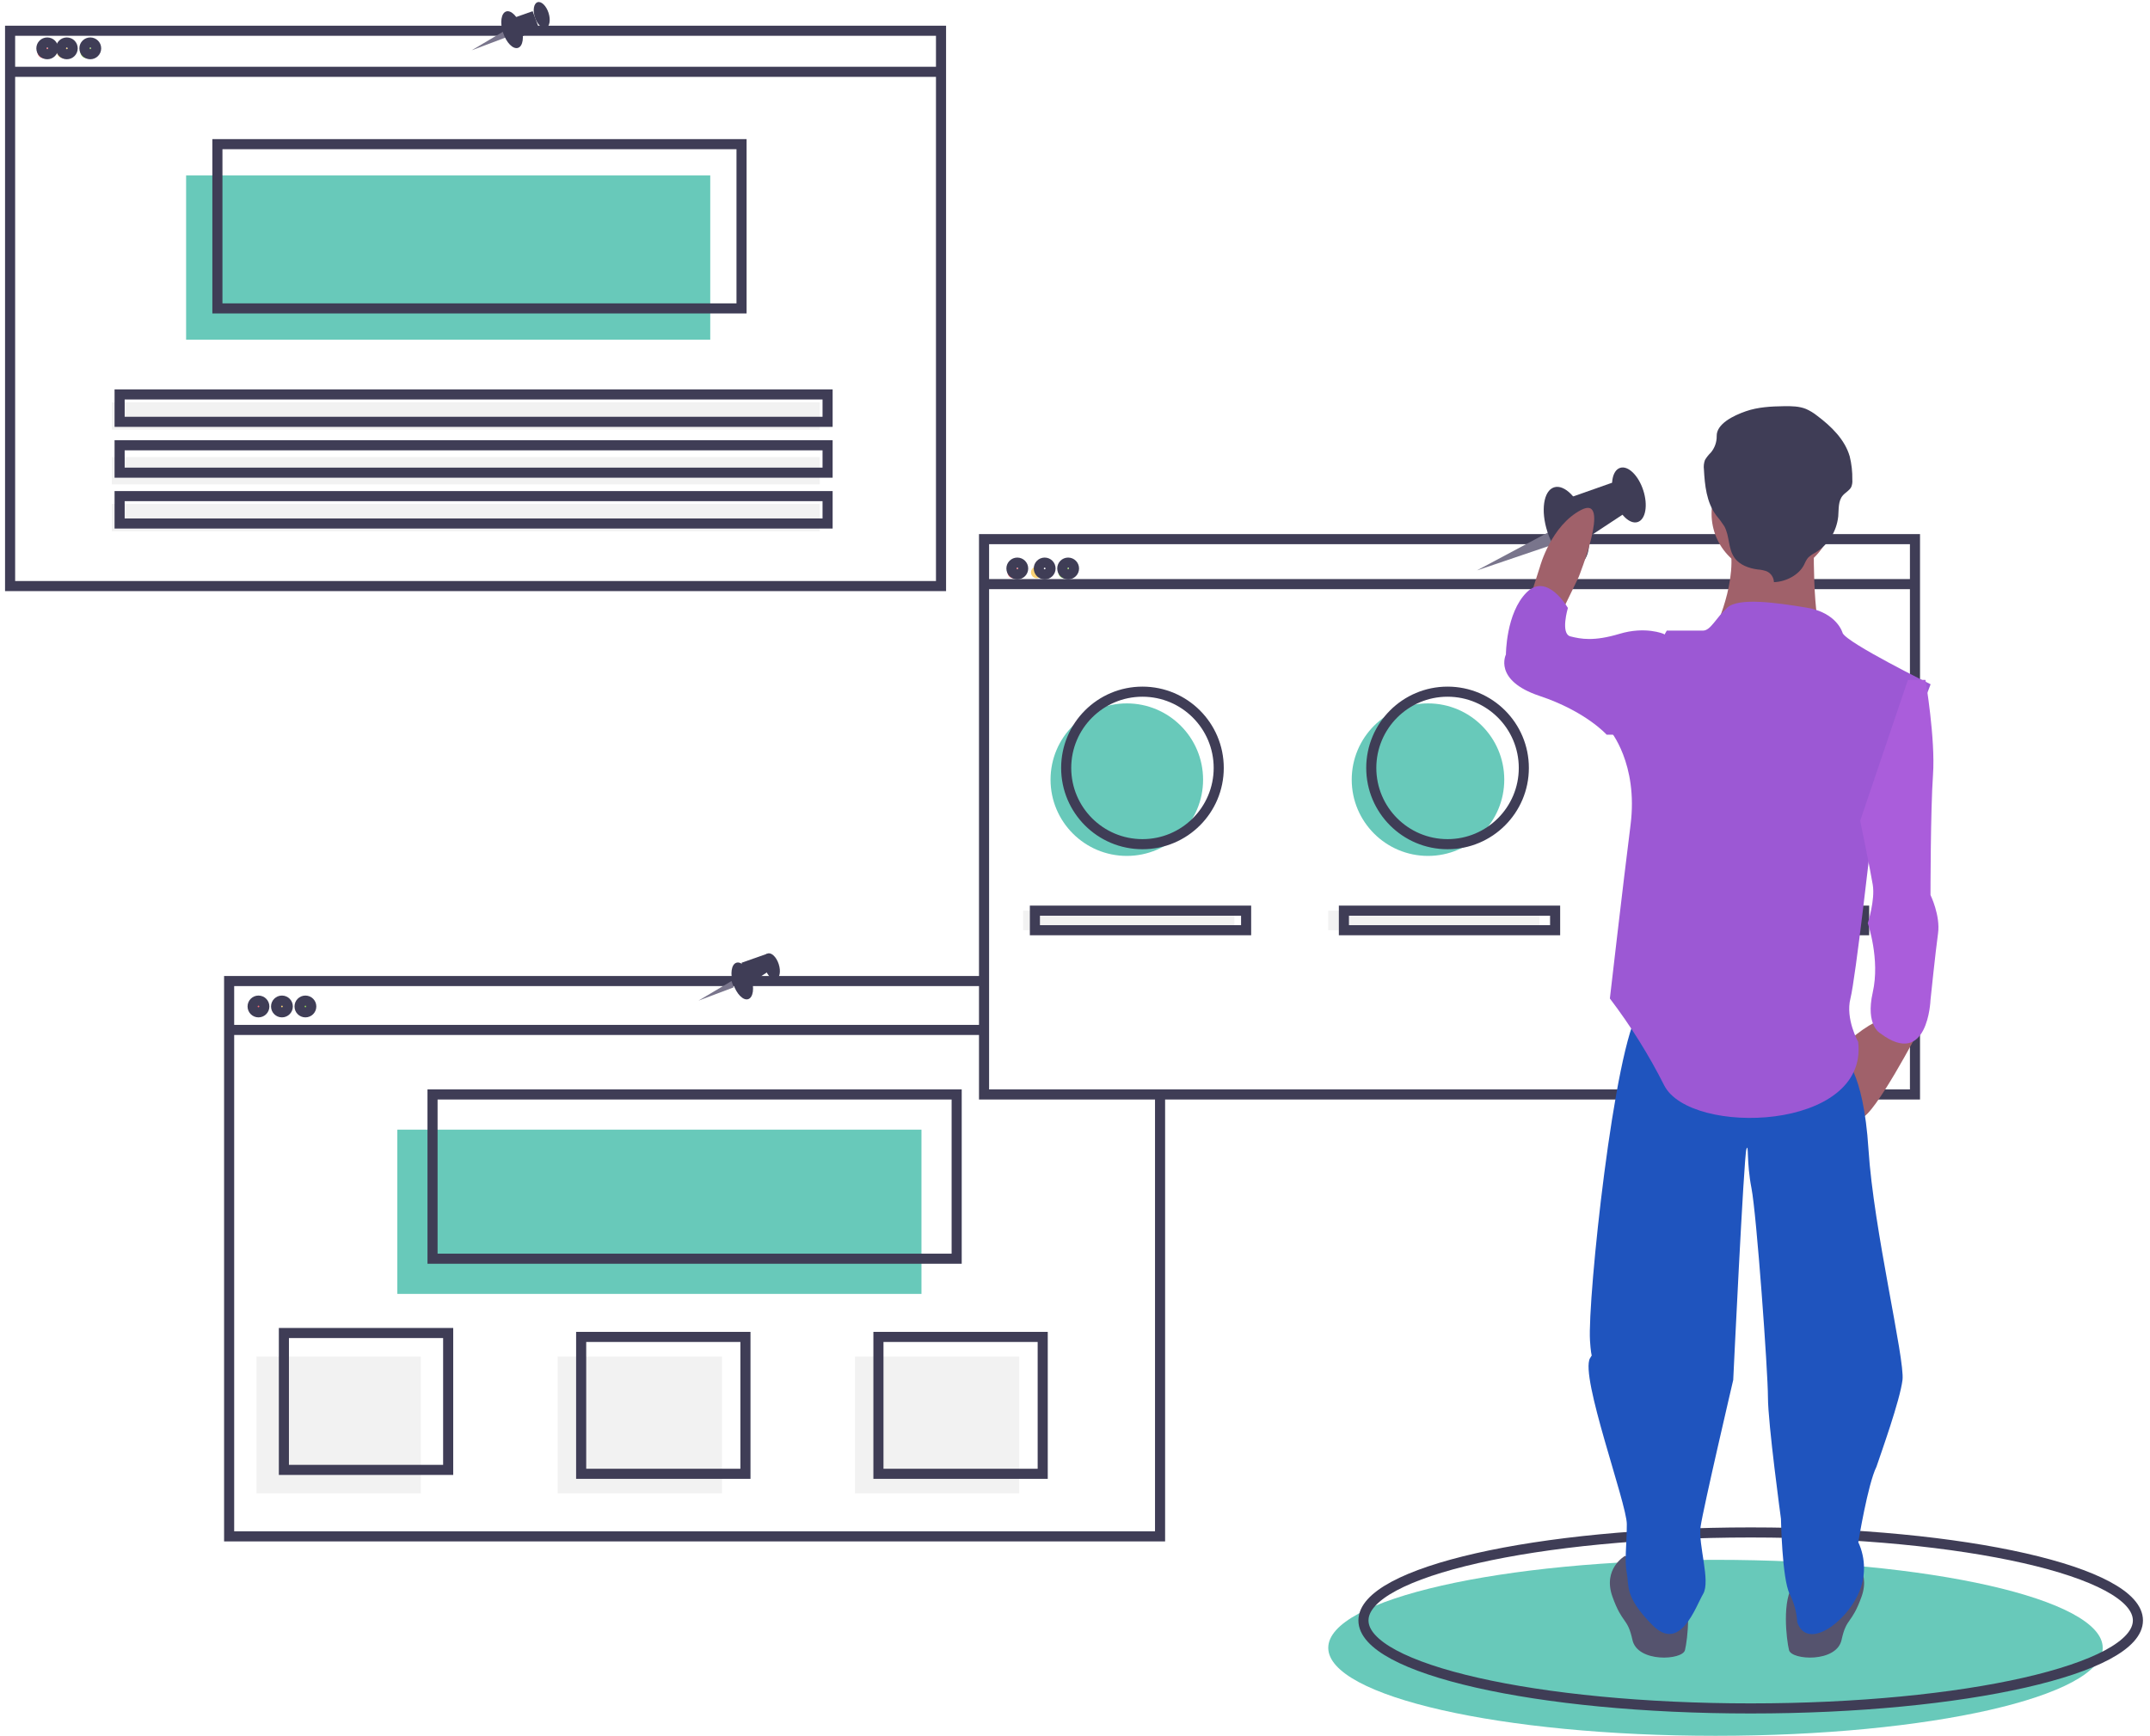
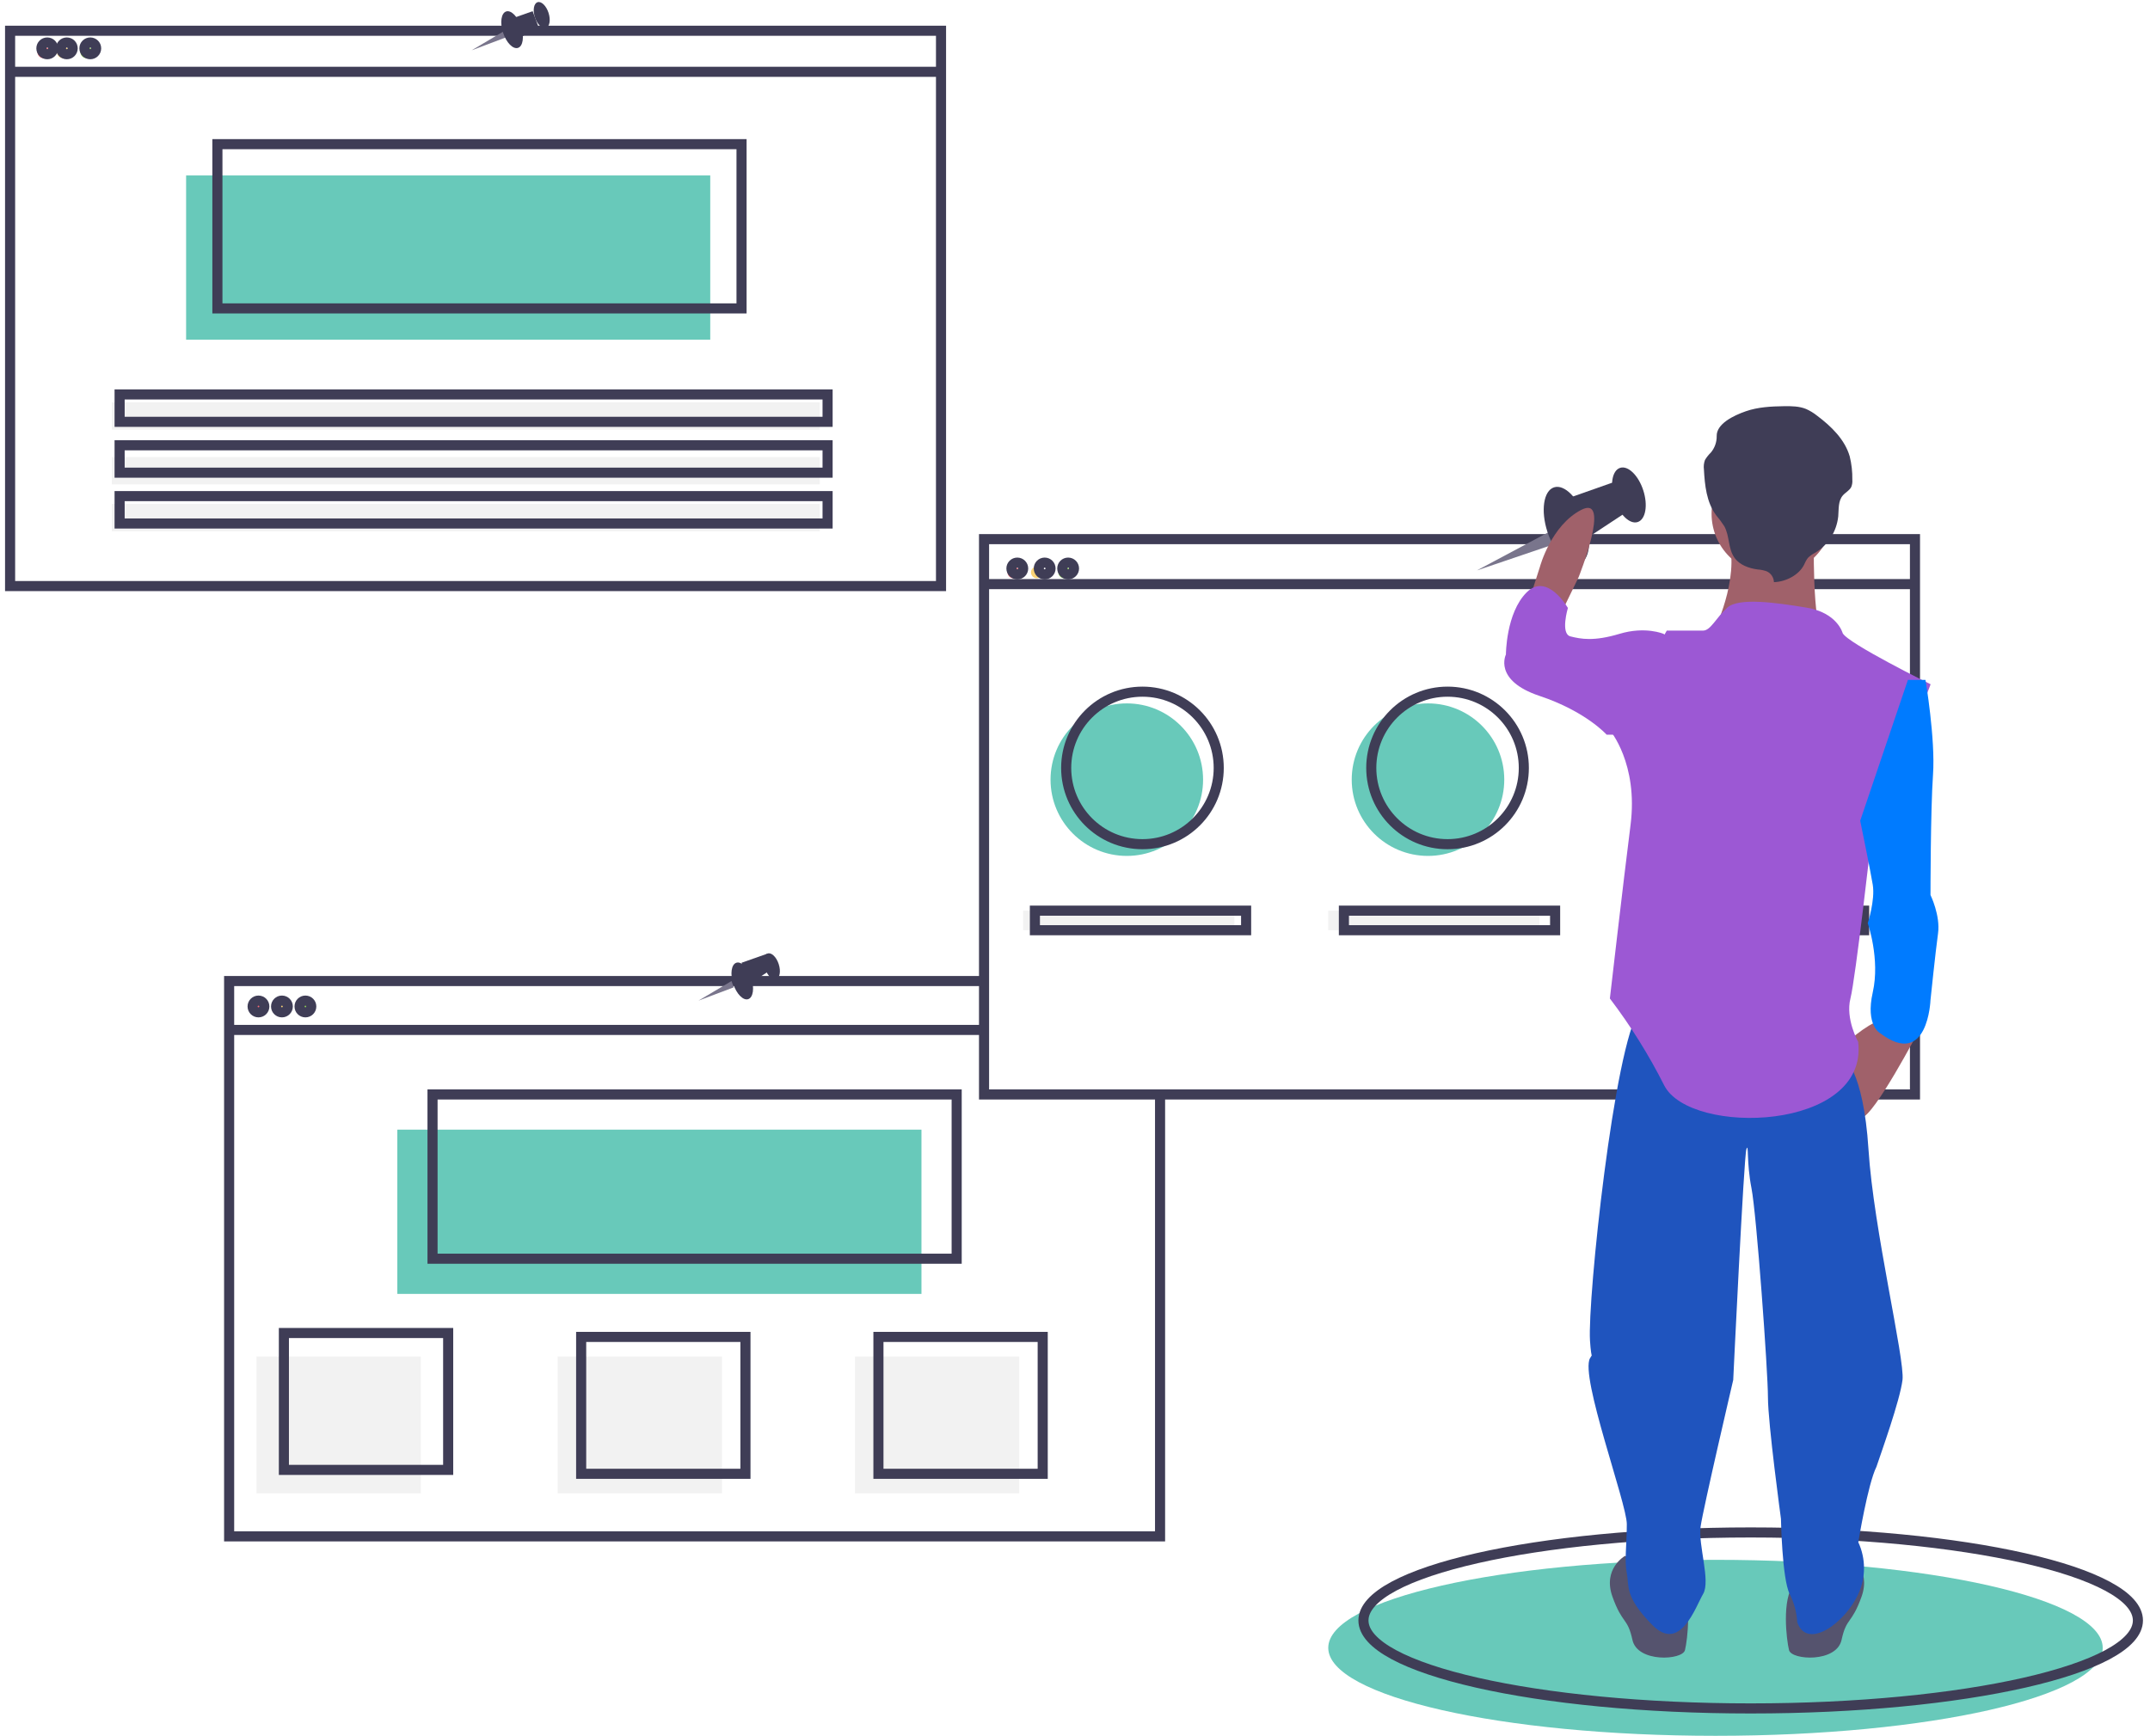
<svg xmlns="http://www.w3.org/2000/svg" fill="none" height="172" viewBox="0 0 213 172" width="213">
  <path d="m169.953 172c21.187 0 38.363-3.903 38.363-8.719 0-4.815-17.176-8.719-38.363-8.719-21.188 0-38.363 3.904-38.363 8.719 0 4.816 17.175 8.719 38.363 8.719z" fill="#68c9ba" />
  <path clip-rule="evenodd" d="m173.44 169.287c21.188 0 38.363-3.903 38.363-8.719 0-4.815-17.175-8.719-38.363-8.719-21.187 0-38.363 3.904-38.363 8.719 0 4.816 17.176 8.719 38.363 8.719z" fill-rule="evenodd" stroke="#3f3d56" />
  <path d="m111.633 84.811c4.173 0 7.556-3.383 7.556-7.556 0-4.173-3.383-7.556-7.556-7.556s-7.556 3.383-7.556 7.556c0 4.173 3.383 7.556 7.556 7.556z" fill="#68c9ba" />
  <path d="m141.471 84.811c4.173 0 7.556-3.383 7.556-7.556 0-4.173-3.383-7.556-7.556-7.556s-7.556 3.383-7.556 7.556c0 4.173 3.383 7.556 7.556 7.556z" fill="#68c9ba" />
  <path d="m172.859 84.811c4.173 0 7.556-3.383 7.556-7.556 0-4.173-3.383-7.556-7.556-7.556s-7.556 3.383-7.556 7.556c0 4.173 3.383 7.556 7.556 7.556z" fill="#0ad9c6" />
  <path d="m4.294 5.759c.321 0 .581-.26.581-.581s-.26-.581-.581-.581-.581.26-.581.581.26.581.581.581z" fill="#f86b75" />
  <path d="m6.231 5.759c.321 0 .581-.26.581-.581s-.26-.581-.581-.581c-.321 0-.581.26-.581.581s.26.581.581.581z" fill="#fad375" />
  <path d="m8.556 5.759c.321 0 .581-.26.581-.581s-.26-.581-.581-.581-.581.26-.581.581.26.581.581.581z" fill="#8bcc55" />
  <path d="m18.438 17.385h51.926v16.275h-51.926z" fill="#68c9ba" />
  <path d="m1 3.047h92.227v55.026h-92.227z" stroke="#3f3d56" />
  <path d="m1 7.116h92.227" stroke="#3f3d56" />
  <path clip-rule="evenodd" d="m4.681 5.372c.321 0 .581-.26.581-.581s-.26-.581-.581-.581c-.321 0-.581.26-.581.581s.26.581.581.581z" fill-rule="evenodd" stroke="#3f3d56" />
  <path clip-rule="evenodd" d="m6.619 5.372c.321 0 .581-.26.581-.581s-.26-.581-.581-.581-.581.26-.581.581.26.581.581.581z" fill-rule="evenodd" stroke="#3f3d56" />
  <path clip-rule="evenodd" d="m8.944 5.372c.321 0 .581-.26.581-.581s-.26-.581-.581-.581-.581.26-.581.581.26.581.581.581z" fill-rule="evenodd" stroke="#3f3d56" />
  <path d="m21.538 14.285h51.926v16.275h-51.926z" stroke="#3f3d56" />
  <path d="m11.075 39.861h70.139v2.713h-70.139z" fill="#f2f2f2" />
  <path d="m11.075 45.285h70.139v2.713h-70.139z" fill="#f2f2f2" />
  <path d="m11.075 49.935h70.139v2.713h-70.139z" fill="#f2f2f2" />
  <path d="m11.85 39.085h70.139v2.713h-70.139z" stroke="#3f3d56" />
  <path d="m11.85 44.123h70.139v2.713h-70.139z" stroke="#3f3d56" />
  <path d="m11.85 49.16h70.139v2.713h-70.139z" stroke="#3f3d56" />
  <path d="m25.219 100.311c.321 0 .581-.26.581-.581 0-.321-.26-.581-.581-.581-.321 0-.581.26-.581.581 0 .321.26.581.581.581z" fill="#f86b75" />
  <path d="m27.932 100.311c.321 0 .581-.26.581-.581 0-.321-.26-.581-.581-.581-.321 0-.581.26-.581.581 0 .321.26.581.581.581z" fill="#fad375" />
  <path d="m30.257 100.311c.321 0 .581-.26.581-.581 0-.321-.26-.581-.581-.581-.321 0-.581.26-.581.581 0 .321.26.581.581.581z" fill="#8bcc55" />
  <path d="m39.363 111.936h51.926v16.275h-51.926z" fill="#68c9ba" />
  <path d="m114.927 108.42v43.817h-92.227v-55.026h74.997" stroke="#3f3d56" />
  <path d="m22.313 102.055h75.176" stroke="#3f3d56" />
  <path clip-rule="evenodd" d="m25.607 100.311c.321 0 .581-.26.581-.581 0-.321-.26-.581-.581-.581s-.581.26-.581.581c0 .321.26.581.581.581z" fill-rule="evenodd" stroke="#3f3d56" />
  <path clip-rule="evenodd" d="m27.932 100.311c.321 0 .581-.26.581-.581 0-.321-.26-.581-.581-.581-.321 0-.581.26-.581.581 0 .321.26.581.581.581z" fill-rule="evenodd" stroke="#3f3d56" />
  <path clip-rule="evenodd" d="m30.257 100.311c.321 0 .581-.26.581-.581 0-.321-.26-.581-.581-.581-.321 0-.581.26-.581.581 0 .321.26.581.581.581z" fill-rule="evenodd" stroke="#3f3d56" />
  <path d="m42.851 108.449h51.926v16.275h-51.926z" stroke="#3f3d56" />
  <path d="m100.395 57.298c.321 0 .582-.26.582-.581s-.261-.581-.582-.581-.581.26-.581.581.26.581.581.581z" fill="#f86b75" />
  <path d="m102.72 57.298c.321 0 .582-.26.582-.581s-.261-.581-.582-.581-.581.26-.581.581.26.581.581.581z" fill="#fad375" />
  <path d="m105.433 57.298c.321 0 .581-.26.581-.581s-.26-.581-.581-.581-.581.26-.581.581.26.581.581.581z" fill="#8bcc55" />
  <g stroke="#3f3d56">
    <path d="m97.489 53.423h92.227v55.026h-92.227z" />
    <path d="m97.489 57.879h92.226" />
    <path clip-rule="evenodd" d="m100.783 56.911c.321 0 .581-.26.581-.581 0-.321-.26-.581-.581-.581s-.581.26-.581.581c0 .321.26.581.581.581z" fill-rule="evenodd" />
    <path clip-rule="evenodd" d="m103.495 56.911c.321 0 .582-.26.582-.581 0-.321-.261-.581-.582-.581s-.581.26-.581.581c0 .321.26.581.581.581z" fill-rule="evenodd" />
    <path clip-rule="evenodd" d="m105.82 56.911c.321 0 .582-.26.582-.581 0-.321-.261-.581-.582-.581s-.581.26-.581.581c0 .321.26.581.581.581z" fill-rule="evenodd" />
    <path clip-rule="evenodd" d="m113.183 83.649c4.173 0 7.556-3.383 7.556-7.556s-3.383-7.556-7.556-7.556-7.556 3.383-7.556 7.556 3.383 7.556 7.556 7.556z" fill-rule="evenodd" />
    <path clip-rule="evenodd" d="m143.409 83.649c4.173 0 7.556-3.383 7.556-7.556s-3.383-7.556-7.556-7.556c-4.174 0-7.557 3.383-7.557 7.556s3.383 7.556 7.557 7.556z" fill-rule="evenodd" />
    <path clip-rule="evenodd" d="m174.022 83.649c4.173 0 7.556-3.383 7.556-7.556s-3.383-7.556-7.556-7.556c-4.174 0-7.557 3.383-7.557 7.556s3.383 7.556 7.557 7.556z" fill-rule="evenodd" />
  </g>
  <path d="m101.364 90.236h20.925v1.938h-20.925z" fill="#f2f2f2" />
  <path d="m131.59 90.236h20.925v1.938h-20.925z" fill="#f2f2f2" />
  <path d="m163.365 90.236h20.925v1.938h-20.925z" fill="#f2f2f2" />
  <path d="m102.527 90.236h20.925v1.938h-20.925z" stroke="#3f3d56" />
  <path d="m133.14 90.236h20.925v1.938h-20.925z" stroke="#3f3d56" />
  <path d="m163.753 90.236h20.925v1.938h-20.925z" stroke="#3f3d56" />
  <path d="m25.413 134.412h16.275v13.563h-16.275z" fill="#f2f2f2" />
  <path d="m55.251 134.412h16.275v13.563h-16.275z" fill="#f2f2f2" />
  <path d="m84.701 134.412h16.275v13.563h-16.275z" fill="#f2f2f2" />
  <path d="m28.125 132.087h16.275v13.563h-16.275z" stroke="#3f3d56" />
  <path d="m57.576 132.474h16.275v13.563h-16.275z" stroke="#3f3d56" />
  <path d="m87.026 132.474h16.275v13.563h-16.275z" stroke="#3f3d56" />
  <path d="m153.582 52.648-7.267 3.875 7.75-2.631z" fill="#79758c" />
  <path d="m156.425 55.893c1.042-.338 1.334-2.315.652-4.414-.682-2.099-2.079-3.527-3.121-3.188-1.042.338-1.334 2.315-.652 4.414.682 2.099 2.079 3.527 3.121 3.188z" fill="#3f3d56" />
  <path d="m162.246 51.728c.786-.255 1.033-1.664.551-3.146-.481-1.482-1.509-2.477-2.295-2.221-.786.255-1.033 1.664-.551 3.146.481 1.482 1.509 2.477 2.295 2.221z" fill="#3f3d56" />
  <path d="m155.227 49.412 5.114-1.802 1.087 2.938-4.949 3.262z" fill="#3f3d56" />
  <path d="m155.026 60.011 1.369-2.823s3.286-8.212.274-6.672-4.108 5.646-4.108 5.646l-.821 2.566z" fill="#a0616a" />
  <path d="m190.103 102.123s-4.392 8.39-5.683 8.644c-1.292.255-1.292-7.627-1.292-7.627s2.583-2.289 3.617-2.034c1.033.254 3.358 1.017 3.358 1.017z" fill="#a0616a" />
  <path d="m183.185 154.175s2.23 1.261 1.239 4.036c-.991 2.774-1.487 2.018-1.982 4.288-.496 2.27-4.957 2.018-5.204 1.009-.248-1.009-.744-5.045.495-6.559 1.239-1.513 5.452-2.774 5.452-2.774z" fill="#55536e" />
  <path d="m160.983 154.175s-2.23 1.261-1.239 4.036c.991 2.774 1.487 2.018 1.982 4.288.496 2.27 4.957 2.018 5.204 1.009.248-1.009.744-5.045-.495-6.559-1.239-1.513-5.452-2.774-5.452-2.774z" fill="#55536e" />
  <path d="m182.59 104.666s2.016 1.281 2.52 9.221c.504 7.939 3.622 20.803 3.37 22.852s-2.15 7.31-2.58 8.6c-.86 1.72-1.798 7.478-1.798 7.478.753 1.622.753 3.501 0 5.123-1.26 2.817-5.04 5.635-6.048 2.817-.053-.983-.311-1.943-.756-2.817-.757-1.537-.858-7.441-.858-7.441s-1.29-9.46-1.29-12.04-1.129-18.169-1.633-20.73c-.504-2.562-.252-4.611-.504-3.842-.252.768-1.303 22.852-1.303 22.852s-2.981 12.749-3.233 14.542 1.008 5.378.252 6.659-2.269 5.891-5.041 3.073c-2.772-2.817-2.268-3.841-2.52-5.122s0-2.817 0-4.866-4.656-14.643-3.648-16.436c1.008-1.792.252 2.349 0-1.749s2.388-29.198 4.908-32.784c2.52-3.586 20.162 4.61 20.162 4.61z" fill="#1f54be" />
  <path d="m175.572 56.91c3.317 0 6.006-2.689 6.006-6.006s-2.689-6.006-6.006-6.006c-3.318 0-6.007 2.689-6.007 6.006s2.689 6.006 6.007 6.006z" fill="#a0616a" />
  <path d="m179.711 52.95s-.251 8.99 1.001 10.488c1.251 1.498-10.759-1.249-10.759-1.249s2.752-5.744 1.001-9.489c-1.752-3.746 8.757.25 8.757.25z" fill="#a0616a" />
  <path d="m182.553 62.739s-.513-2.025-3.588-2.531-6.711-1.013-7.84 0-1.641 2.278-2.41 2.278h-3.587l-5.638 9.873s2.819 3.291 2.05 9.367c-.769 6.076-2.05 17.214-2.05 17.214 2.054 2.701 3.856 5.582 5.381 8.607 2.563 5.063 20.244 4.557 19.219-4.304 0 0-1.281-2.278-.768-4.303.512-2.025 2.05-15.695 2.05-15.695l5.894-15.442s-8.201-4.05-8.713-5.063z" fill="#9c58d4" />
-   <path d="m189.016 67.373h1.741s.995 5.836.746 9.388-.249 11.926-.249 11.926.995 2.03.747 3.806c-.249 1.776-.747 6.597-.747 6.597s-.248 6.851-4.974 3.299c0 0-1.492-.761-.746-4.06.746-3.299-.497-6.851-.497-6.851s.746-2.284.497-3.806c-.249-1.522-1.244-6.343-1.244-6.343z" fill="#aa5ddb" />
+   <path d="m189.016 67.373h1.741s.995 5.836.746 9.388-.249 11.926-.249 11.926.995 2.03.747 3.806c-.249 1.776-.747 6.597-.747 6.597s-.248 6.851-4.974 3.299c0 0-1.492-.761-.746-4.06.746-3.299-.497-6.851-.497-6.851s.746-2.284.497-3.806c-.249-1.522-1.244-6.343-1.244-6.343z" fill="#007bff" />
  <path d="m166.078 63.574-1.28-.769s-1.791-.769-4.349 0c-2.559.769-3.838.512-4.862.256-1.023-.256-.256-2.818-.256-2.818s-2.047-3.587-4.094-1.537c-2.046 2.05-2.046 6.149-2.046 6.149s-1.28 2.562 3.326 4.1c4.605 1.537 6.652 3.844 6.652 3.844h5.118z" fill="#9c58d4" />
  <path d="m175.743 57.685c-.016-.477-.304-.9-.735-1.081-.282-.098-.576-.158-.874-.176-.87-.115-1.766-.442-2.273-1.122-.675-.906-.491-2.174-1.032-3.158-.251-.387-.527-.758-.825-1.109-.944-1.294-1.111-2.945-1.197-4.516-.042-.319-.006-.643.104-.944.163-.271.359-.518.584-.737.381-.454.587-1.034.578-1.633-.027-1.217 1.674-2.034 2.879-2.455 1.204-.42 2.511-.487 3.794-.505.738-.01 1.5-.001 2.178.275.39.173.757.397 1.092.665 1.422 1.065 2.757 2.374 3.234 4.031.187.756.274 1.535.259 2.315.022.242-.012.487-.102.713-.17.351-.572.541-.832.839-.486.556-.399 1.361-.461 2.08-.16 1.505-1.008 2.842-2.286 3.603-.262.131-.503.302-.716.506-.16.217-.292.454-.394.705-.511 1.004-1.8 1.669-2.975 1.704z" fill="#3f3d56" />
  <path d="m49.996 3.047-3.27 1.938 3.488-1.315z" fill="#79758c" />
  <path d="m51.319 4.744c.495-.161.633-1.099.309-2.095-.324-.996-.987-1.674-1.482-1.513-.495.161-.633 1.099-.309 2.095.324.996.987 1.674 1.482 1.513z" fill="#3f3d56" />
  <path d="m54.082 2.767c.373-.121.49-.79.262-1.493-.229-.704-.716-1.176-1.089-1.055-.373.121-.49.79-.262 1.493.229.704.716 1.176 1.089 1.055z" fill="#3f3d56" />
  <path d="m50.213 2.01 2.557-.901.543 1.469-2.474 1.631z" fill="#3f3d56" />
  <path d="m72.471 97.211-3.27 1.938 3.488-1.315z" fill="#79758c" />
  <path d="m74.123 99.005c.494-.161.633-1.099.309-2.095-.324-.997-.987-1.674-1.482-1.513-.495.161-.633 1.099-.309 2.095.324.996.987 1.674 1.482 1.513z" fill="#3f3d56" />
  <path d="m76.886 97.029c.373-.121.49-.79.262-1.494s-.716-1.176-1.089-1.054-.49.79-.262 1.493.716 1.176 1.089 1.055z" fill="#3f3d56" />
  <path d="m73.464 95.399 2.557-.901.543 1.469-2.474 1.631z" fill="#3f3d56" />
</svg>
